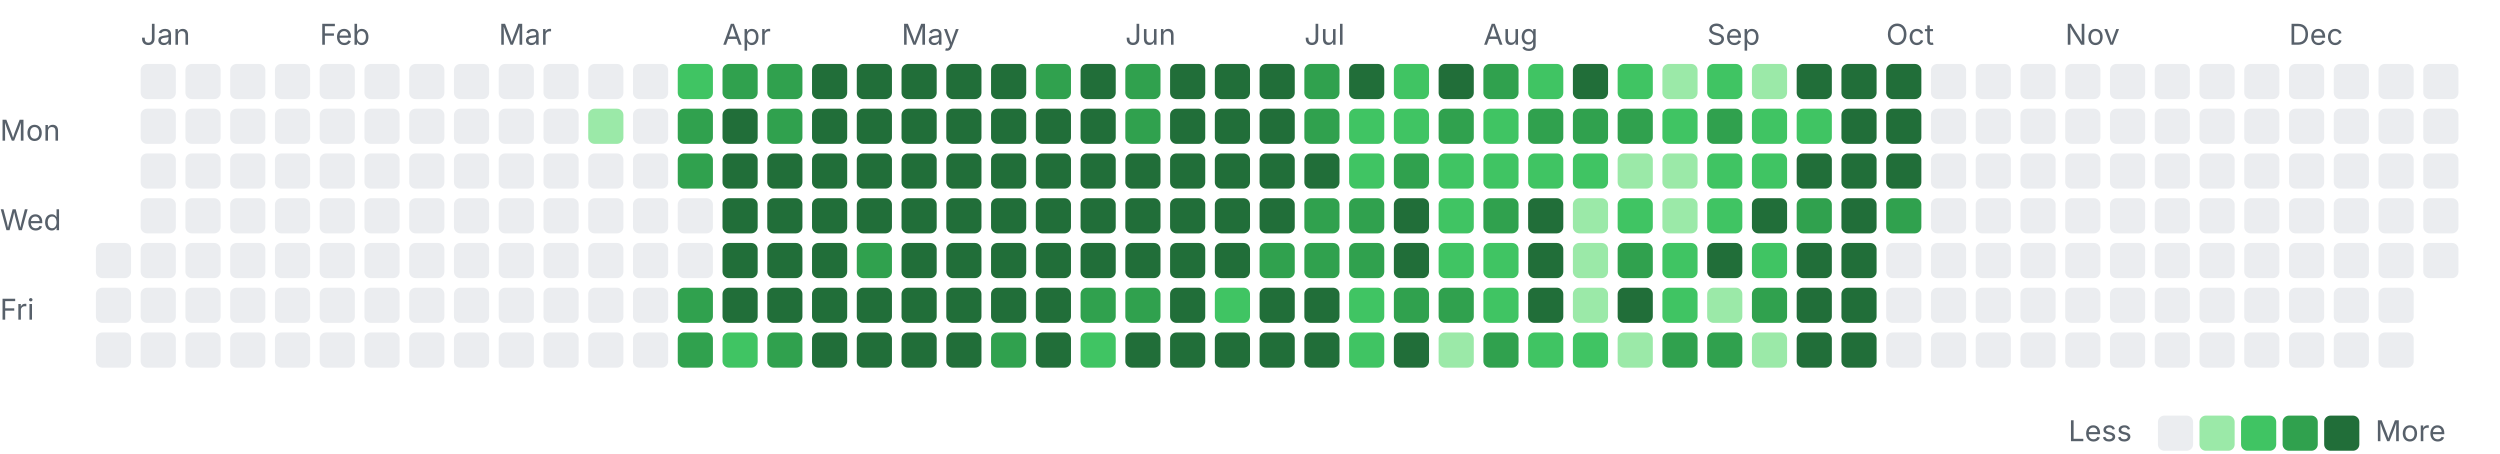
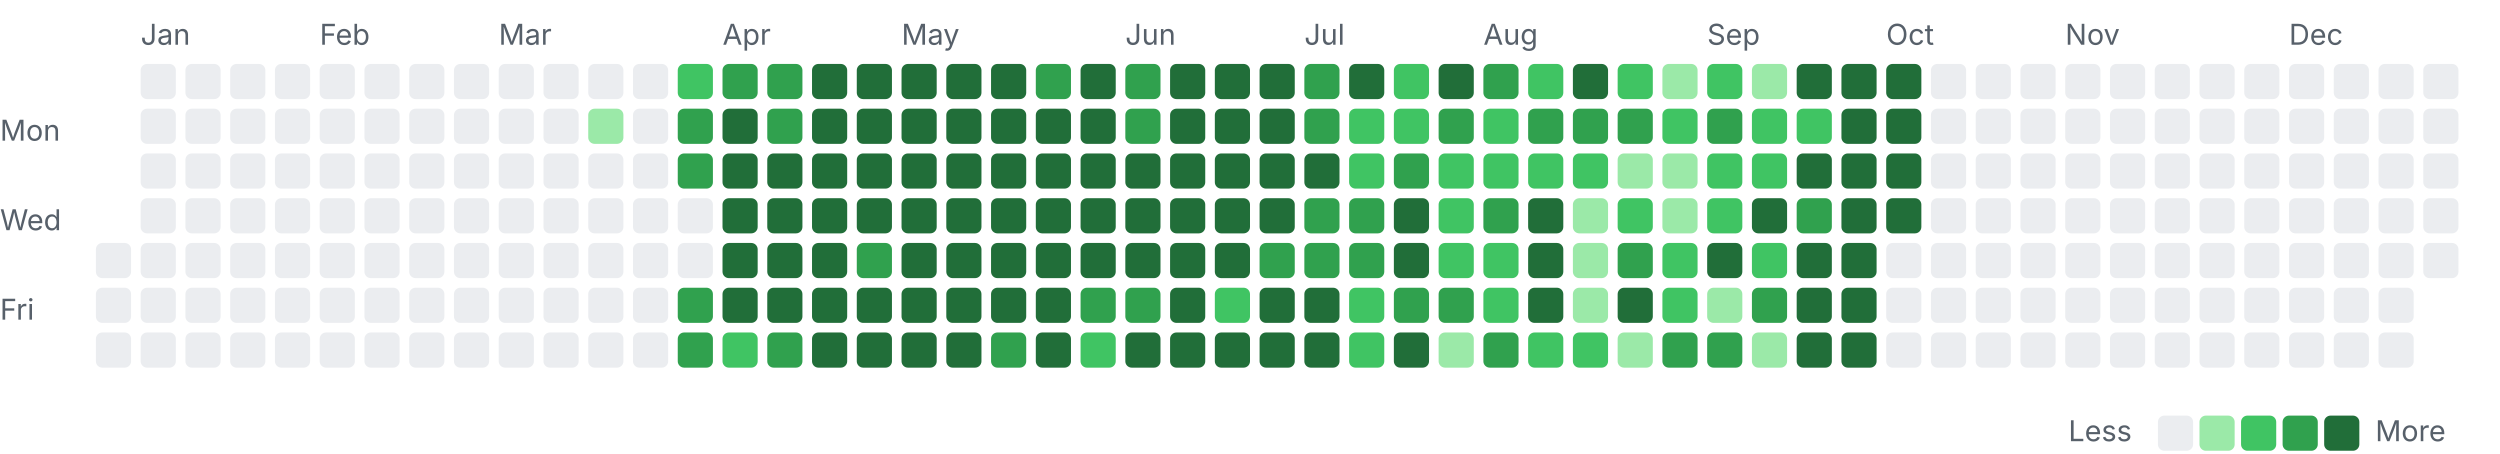
<svg xmlns="http://www.w3.org/2000/svg" width="782" height="142" viewBox="0 0 782 142">
  <style>.l0{fill:#ebedf0}.l1{fill:#9be9a8}.l2{fill:#40c463}.l3{fill:#30a14e}.l4{fill:#216e39} .lbl{fill:#57606a;font:9px -apple-system,Segoe UI,sans-serif}@media(prefers-color-scheme:dark){.l0{fill:#161b22}.l1{fill:#0e4429}.l2{fill:#006d32}.l3{fill:#26a641}.l4{fill:#39d353} .lbl{fill:#8b949e}}</style>
  <text class="lbl" x="44" y="14">Jan</text>
  <text class="lbl" x="100" y="14">Feb</text>
  <text class="lbl" x="156" y="14">Mar</text>
  <text class="lbl" x="226" y="14">Apr</text>
  <text class="lbl" x="282" y="14">May</text>
  <text class="lbl" x="352" y="14">Jun</text>
  <text class="lbl" x="408" y="14">Jul</text>
  <text class="lbl" x="464" y="14">Aug</text>
  <text class="lbl" x="534" y="14">Sep</text>
  <text class="lbl" x="590" y="14">Oct</text>
  <text class="lbl" x="646" y="14">Nov</text>
  <text class="lbl" x="716" y="14">Dec</text>
  <text class="lbl" x="0" y="44">Mon</text>
  <text class="lbl" x="0" y="72">Wed</text>
  <text class="lbl" x="0" y="100">Fri</text>
  <rect class="l0" x="30" y="76" width="11" height="11" rx="2" />
  <rect class="l0" x="30" y="90" width="11" height="11" rx="2" />
  <rect class="l0" x="30" y="104" width="11" height="11" rx="2" />
  <rect class="l0" x="44" y="20" width="11" height="11" rx="2" />
  <rect class="l0" x="44" y="34" width="11" height="11" rx="2" />
  <rect class="l0" x="44" y="48" width="11" height="11" rx="2" />
  <rect class="l0" x="44" y="62" width="11" height="11" rx="2" />
  <rect class="l0" x="44" y="76" width="11" height="11" rx="2" />
  <rect class="l0" x="44" y="90" width="11" height="11" rx="2" />
  <rect class="l0" x="44" y="104" width="11" height="11" rx="2" />
  <rect class="l0" x="58" y="20" width="11" height="11" rx="2" />
  <rect class="l0" x="58" y="34" width="11" height="11" rx="2" />
  <rect class="l0" x="58" y="48" width="11" height="11" rx="2" />
  <rect class="l0" x="58" y="62" width="11" height="11" rx="2" />
  <rect class="l0" x="58" y="76" width="11" height="11" rx="2" />
  <rect class="l0" x="58" y="90" width="11" height="11" rx="2" />
  <rect class="l0" x="58" y="104" width="11" height="11" rx="2" />
  <rect class="l0" x="72" y="20" width="11" height="11" rx="2" />
  <rect class="l0" x="72" y="34" width="11" height="11" rx="2" />
  <rect class="l0" x="72" y="48" width="11" height="11" rx="2" />
  <rect class="l0" x="72" y="62" width="11" height="11" rx="2" />
  <rect class="l0" x="72" y="76" width="11" height="11" rx="2" />
  <rect class="l0" x="72" y="90" width="11" height="11" rx="2" />
  <rect class="l0" x="72" y="104" width="11" height="11" rx="2" />
  <rect class="l0" x="86" y="20" width="11" height="11" rx="2" />
  <rect class="l0" x="86" y="34" width="11" height="11" rx="2" />
  <rect class="l0" x="86" y="48" width="11" height="11" rx="2" />
  <rect class="l0" x="86" y="62" width="11" height="11" rx="2" />
  <rect class="l0" x="86" y="76" width="11" height="11" rx="2" />
  <rect class="l0" x="86" y="90" width="11" height="11" rx="2" />
  <rect class="l0" x="86" y="104" width="11" height="11" rx="2" />
  <rect class="l0" x="100" y="20" width="11" height="11" rx="2" />
  <rect class="l0" x="100" y="34" width="11" height="11" rx="2" />
  <rect class="l0" x="100" y="48" width="11" height="11" rx="2" />
  <rect class="l0" x="100" y="62" width="11" height="11" rx="2" />
  <rect class="l0" x="100" y="76" width="11" height="11" rx="2" />
  <rect class="l0" x="100" y="90" width="11" height="11" rx="2" />
  <rect class="l0" x="100" y="104" width="11" height="11" rx="2" />
  <rect class="l0" x="114" y="20" width="11" height="11" rx="2" />
  <rect class="l0" x="114" y="34" width="11" height="11" rx="2" />
  <rect class="l0" x="114" y="48" width="11" height="11" rx="2" />
  <rect class="l0" x="114" y="62" width="11" height="11" rx="2" />
  <rect class="l0" x="114" y="76" width="11" height="11" rx="2" />
  <rect class="l0" x="114" y="90" width="11" height="11" rx="2" />
  <rect class="l0" x="114" y="104" width="11" height="11" rx="2" />
  <rect class="l0" x="128" y="20" width="11" height="11" rx="2" />
  <rect class="l0" x="128" y="34" width="11" height="11" rx="2" />
  <rect class="l0" x="128" y="48" width="11" height="11" rx="2" />
  <rect class="l0" x="128" y="62" width="11" height="11" rx="2" />
  <rect class="l0" x="128" y="76" width="11" height="11" rx="2" />
  <rect class="l0" x="128" y="90" width="11" height="11" rx="2" />
  <rect class="l0" x="128" y="104" width="11" height="11" rx="2" />
  <rect class="l0" x="142" y="20" width="11" height="11" rx="2" />
  <rect class="l0" x="142" y="34" width="11" height="11" rx="2" />
  <rect class="l0" x="142" y="48" width="11" height="11" rx="2" />
  <rect class="l0" x="142" y="62" width="11" height="11" rx="2" />
  <rect class="l0" x="142" y="76" width="11" height="11" rx="2" />
  <rect class="l0" x="142" y="90" width="11" height="11" rx="2" />
  <rect class="l0" x="142" y="104" width="11" height="11" rx="2" />
  <rect class="l0" x="156" y="20" width="11" height="11" rx="2" />
  <rect class="l0" x="156" y="34" width="11" height="11" rx="2" />
  <rect class="l0" x="156" y="48" width="11" height="11" rx="2" />
  <rect class="l0" x="156" y="62" width="11" height="11" rx="2" />
  <rect class="l0" x="156" y="76" width="11" height="11" rx="2" />
  <rect class="l0" x="156" y="90" width="11" height="11" rx="2" />
  <rect class="l0" x="156" y="104" width="11" height="11" rx="2" />
  <rect class="l0" x="170" y="20" width="11" height="11" rx="2" />
  <rect class="l0" x="170" y="34" width="11" height="11" rx="2" />
  <rect class="l0" x="170" y="48" width="11" height="11" rx="2" />
  <rect class="l0" x="170" y="62" width="11" height="11" rx="2" />
  <rect class="l0" x="170" y="76" width="11" height="11" rx="2" />
  <rect class="l0" x="170" y="90" width="11" height="11" rx="2" />
  <rect class="l0" x="170" y="104" width="11" height="11" rx="2" />
  <rect class="l0" x="184" y="20" width="11" height="11" rx="2" />
  <rect class="l1" x="184" y="34" width="11" height="11" rx="2" />
  <rect class="l0" x="184" y="48" width="11" height="11" rx="2" />
  <rect class="l0" x="184" y="62" width="11" height="11" rx="2" />
  <rect class="l0" x="184" y="76" width="11" height="11" rx="2" />
  <rect class="l0" x="184" y="90" width="11" height="11" rx="2" />
  <rect class="l0" x="184" y="104" width="11" height="11" rx="2" />
  <rect class="l0" x="198" y="20" width="11" height="11" rx="2" />
  <rect class="l0" x="198" y="34" width="11" height="11" rx="2" />
  <rect class="l0" x="198" y="48" width="11" height="11" rx="2" />
  <rect class="l0" x="198" y="62" width="11" height="11" rx="2" />
  <rect class="l0" x="198" y="76" width="11" height="11" rx="2" />
  <rect class="l0" x="198" y="90" width="11" height="11" rx="2" />
  <rect class="l0" x="198" y="104" width="11" height="11" rx="2" />
  <rect class="l2" x="212" y="20" width="11" height="11" rx="2" />
  <rect class="l3" x="212" y="34" width="11" height="11" rx="2" />
  <rect class="l3" x="212" y="48" width="11" height="11" rx="2" />
  <rect class="l0" x="212" y="62" width="11" height="11" rx="2" />
  <rect class="l0" x="212" y="76" width="11" height="11" rx="2" />
  <rect class="l3" x="212" y="90" width="11" height="11" rx="2" />
  <rect class="l3" x="212" y="104" width="11" height="11" rx="2" />
  <rect class="l3" x="226" y="20" width="11" height="11" rx="2" />
  <rect class="l4" x="226" y="34" width="11" height="11" rx="2" />
  <rect class="l4" x="226" y="48" width="11" height="11" rx="2" />
  <rect class="l4" x="226" y="62" width="11" height="11" rx="2" />
  <rect class="l4" x="226" y="76" width="11" height="11" rx="2" />
  <rect class="l4" x="226" y="90" width="11" height="11" rx="2" />
  <rect class="l2" x="226" y="104" width="11" height="11" rx="2" />
  <rect class="l3" x="240" y="20" width="11" height="11" rx="2" />
  <rect class="l3" x="240" y="34" width="11" height="11" rx="2" />
  <rect class="l4" x="240" y="48" width="11" height="11" rx="2" />
  <rect class="l4" x="240" y="62" width="11" height="11" rx="2" />
  <rect class="l4" x="240" y="76" width="11" height="11" rx="2" />
  <rect class="l4" x="240" y="90" width="11" height="11" rx="2" />
  <rect class="l3" x="240" y="104" width="11" height="11" rx="2" />
  <rect class="l4" x="254" y="20" width="11" height="11" rx="2" />
  <rect class="l4" x="254" y="34" width="11" height="11" rx="2" />
  <rect class="l4" x="254" y="48" width="11" height="11" rx="2" />
  <rect class="l4" x="254" y="62" width="11" height="11" rx="2" />
  <rect class="l4" x="254" y="76" width="11" height="11" rx="2" />
  <rect class="l4" x="254" y="90" width="11" height="11" rx="2" />
  <rect class="l4" x="254" y="104" width="11" height="11" rx="2" />
  <rect class="l4" x="268" y="20" width="11" height="11" rx="2" />
  <rect class="l4" x="268" y="34" width="11" height="11" rx="2" />
  <rect class="l4" x="268" y="48" width="11" height="11" rx="2" />
  <rect class="l4" x="268" y="62" width="11" height="11" rx="2" />
  <rect class="l3" x="268" y="76" width="11" height="11" rx="2" />
  <rect class="l4" x="268" y="90" width="11" height="11" rx="2" />
  <rect class="l4" x="268" y="104" width="11" height="11" rx="2" />
  <rect class="l4" x="282" y="20" width="11" height="11" rx="2" />
  <rect class="l4" x="282" y="34" width="11" height="11" rx="2" />
  <rect class="l4" x="282" y="48" width="11" height="11" rx="2" />
  <rect class="l4" x="282" y="62" width="11" height="11" rx="2" />
  <rect class="l4" x="282" y="76" width="11" height="11" rx="2" />
  <rect class="l4" x="282" y="90" width="11" height="11" rx="2" />
  <rect class="l4" x="282" y="104" width="11" height="11" rx="2" />
  <rect class="l4" x="296" y="20" width="11" height="11" rx="2" />
  <rect class="l4" x="296" y="34" width="11" height="11" rx="2" />
  <rect class="l4" x="296" y="48" width="11" height="11" rx="2" />
  <rect class="l4" x="296" y="62" width="11" height="11" rx="2" />
  <rect class="l4" x="296" y="76" width="11" height="11" rx="2" />
  <rect class="l4" x="296" y="90" width="11" height="11" rx="2" />
  <rect class="l4" x="296" y="104" width="11" height="11" rx="2" />
  <rect class="l4" x="310" y="20" width="11" height="11" rx="2" />
  <rect class="l4" x="310" y="34" width="11" height="11" rx="2" />
  <rect class="l4" x="310" y="48" width="11" height="11" rx="2" />
  <rect class="l4" x="310" y="62" width="11" height="11" rx="2" />
  <rect class="l4" x="310" y="76" width="11" height="11" rx="2" />
  <rect class="l4" x="310" y="90" width="11" height="11" rx="2" />
  <rect class="l3" x="310" y="104" width="11" height="11" rx="2" />
  <rect class="l3" x="324" y="20" width="11" height="11" rx="2" />
  <rect class="l4" x="324" y="34" width="11" height="11" rx="2" />
  <rect class="l4" x="324" y="48" width="11" height="11" rx="2" />
  <rect class="l4" x="324" y="62" width="11" height="11" rx="2" />
  <rect class="l4" x="324" y="76" width="11" height="11" rx="2" />
  <rect class="l4" x="324" y="90" width="11" height="11" rx="2" />
  <rect class="l4" x="324" y="104" width="11" height="11" rx="2" />
  <rect class="l4" x="338" y="20" width="11" height="11" rx="2" />
  <rect class="l4" x="338" y="34" width="11" height="11" rx="2" />
  <rect class="l4" x="338" y="48" width="11" height="11" rx="2" />
  <rect class="l4" x="338" y="62" width="11" height="11" rx="2" />
  <rect class="l4" x="338" y="76" width="11" height="11" rx="2" />
  <rect class="l3" x="338" y="90" width="11" height="11" rx="2" />
  <rect class="l2" x="338" y="104" width="11" height="11" rx="2" />
  <rect class="l3" x="352" y="20" width="11" height="11" rx="2" />
  <rect class="l3" x="352" y="34" width="11" height="11" rx="2" />
  <rect class="l4" x="352" y="48" width="11" height="11" rx="2" />
  <rect class="l4" x="352" y="62" width="11" height="11" rx="2" />
  <rect class="l4" x="352" y="76" width="11" height="11" rx="2" />
  <rect class="l3" x="352" y="90" width="11" height="11" rx="2" />
  <rect class="l4" x="352" y="104" width="11" height="11" rx="2" />
  <rect class="l4" x="366" y="20" width="11" height="11" rx="2" />
  <rect class="l4" x="366" y="34" width="11" height="11" rx="2" />
  <rect class="l4" x="366" y="48" width="11" height="11" rx="2" />
  <rect class="l4" x="366" y="62" width="11" height="11" rx="2" />
  <rect class="l4" x="366" y="76" width="11" height="11" rx="2" />
  <rect class="l4" x="366" y="90" width="11" height="11" rx="2" />
  <rect class="l4" x="366" y="104" width="11" height="11" rx="2" />
  <rect class="l4" x="380" y="20" width="11" height="11" rx="2" />
  <rect class="l4" x="380" y="34" width="11" height="11" rx="2" />
  <rect class="l4" x="380" y="48" width="11" height="11" rx="2" />
  <rect class="l4" x="380" y="62" width="11" height="11" rx="2" />
  <rect class="l4" x="380" y="76" width="11" height="11" rx="2" />
  <rect class="l2" x="380" y="90" width="11" height="11" rx="2" />
  <rect class="l4" x="380" y="104" width="11" height="11" rx="2" />
  <rect class="l4" x="394" y="20" width="11" height="11" rx="2" />
  <rect class="l4" x="394" y="34" width="11" height="11" rx="2" />
  <rect class="l4" x="394" y="48" width="11" height="11" rx="2" />
  <rect class="l4" x="394" y="62" width="11" height="11" rx="2" />
  <rect class="l3" x="394" y="76" width="11" height="11" rx="2" />
  <rect class="l4" x="394" y="90" width="11" height="11" rx="2" />
  <rect class="l4" x="394" y="104" width="11" height="11" rx="2" />
  <rect class="l3" x="408" y="20" width="11" height="11" rx="2" />
  <rect class="l3" x="408" y="34" width="11" height="11" rx="2" />
  <rect class="l4" x="408" y="48" width="11" height="11" rx="2" />
  <rect class="l3" x="408" y="62" width="11" height="11" rx="2" />
  <rect class="l3" x="408" y="76" width="11" height="11" rx="2" />
  <rect class="l4" x="408" y="90" width="11" height="11" rx="2" />
  <rect class="l4" x="408" y="104" width="11" height="11" rx="2" />
  <rect class="l4" x="422" y="20" width="11" height="11" rx="2" />
  <rect class="l2" x="422" y="34" width="11" height="11" rx="2" />
  <rect class="l2" x="422" y="48" width="11" height="11" rx="2" />
  <rect class="l3" x="422" y="62" width="11" height="11" rx="2" />
  <rect class="l3" x="422" y="76" width="11" height="11" rx="2" />
  <rect class="l2" x="422" y="90" width="11" height="11" rx="2" />
  <rect class="l2" x="422" y="104" width="11" height="11" rx="2" />
  <rect class="l2" x="436" y="20" width="11" height="11" rx="2" />
  <rect class="l2" x="436" y="34" width="11" height="11" rx="2" />
  <rect class="l3" x="436" y="48" width="11" height="11" rx="2" />
  <rect class="l4" x="436" y="62" width="11" height="11" rx="2" />
  <rect class="l4" x="436" y="76" width="11" height="11" rx="2" />
  <rect class="l3" x="436" y="90" width="11" height="11" rx="2" />
  <rect class="l4" x="436" y="104" width="11" height="11" rx="2" />
  <rect class="l4" x="450" y="20" width="11" height="11" rx="2" />
  <rect class="l3" x="450" y="34" width="11" height="11" rx="2" />
  <rect class="l2" x="450" y="48" width="11" height="11" rx="2" />
  <rect class="l2" x="450" y="62" width="11" height="11" rx="2" />
  <rect class="l2" x="450" y="76" width="11" height="11" rx="2" />
  <rect class="l3" x="450" y="90" width="11" height="11" rx="2" />
  <rect class="l1" x="450" y="104" width="11" height="11" rx="2" />
  <rect class="l3" x="464" y="20" width="11" height="11" rx="2" />
  <rect class="l2" x="464" y="34" width="11" height="11" rx="2" />
  <rect class="l2" x="464" y="48" width="11" height="11" rx="2" />
  <rect class="l3" x="464" y="62" width="11" height="11" rx="2" />
  <rect class="l2" x="464" y="76" width="11" height="11" rx="2" />
  <rect class="l2" x="464" y="90" width="11" height="11" rx="2" />
  <rect class="l3" x="464" y="104" width="11" height="11" rx="2" />
  <rect class="l2" x="478" y="20" width="11" height="11" rx="2" />
  <rect class="l3" x="478" y="34" width="11" height="11" rx="2" />
  <rect class="l2" x="478" y="48" width="11" height="11" rx="2" />
  <rect class="l4" x="478" y="62" width="11" height="11" rx="2" />
  <rect class="l4" x="478" y="76" width="11" height="11" rx="2" />
  <rect class="l4" x="478" y="90" width="11" height="11" rx="2" />
  <rect class="l2" x="478" y="104" width="11" height="11" rx="2" />
  <rect class="l4" x="492" y="20" width="11" height="11" rx="2" />
  <rect class="l3" x="492" y="34" width="11" height="11" rx="2" />
  <rect class="l2" x="492" y="48" width="11" height="11" rx="2" />
  <rect class="l1" x="492" y="62" width="11" height="11" rx="2" />
  <rect class="l1" x="492" y="76" width="11" height="11" rx="2" />
  <rect class="l1" x="492" y="90" width="11" height="11" rx="2" />
  <rect class="l2" x="492" y="104" width="11" height="11" rx="2" />
  <rect class="l2" x="506" y="20" width="11" height="11" rx="2" />
  <rect class="l3" x="506" y="34" width="11" height="11" rx="2" />
  <rect class="l1" x="506" y="48" width="11" height="11" rx="2" />
  <rect class="l2" x="506" y="62" width="11" height="11" rx="2" />
  <rect class="l3" x="506" y="76" width="11" height="11" rx="2" />
  <rect class="l4" x="506" y="90" width="11" height="11" rx="2" />
  <rect class="l1" x="506" y="104" width="11" height="11" rx="2" />
  <rect class="l1" x="520" y="20" width="11" height="11" rx="2" />
  <rect class="l2" x="520" y="34" width="11" height="11" rx="2" />
  <rect class="l1" x="520" y="48" width="11" height="11" rx="2" />
  <rect class="l1" x="520" y="62" width="11" height="11" rx="2" />
  <rect class="l2" x="520" y="76" width="11" height="11" rx="2" />
  <rect class="l2" x="520" y="90" width="11" height="11" rx="2" />
  <rect class="l3" x="520" y="104" width="11" height="11" rx="2" />
  <rect class="l2" x="534" y="20" width="11" height="11" rx="2" />
  <rect class="l3" x="534" y="34" width="11" height="11" rx="2" />
  <rect class="l2" x="534" y="48" width="11" height="11" rx="2" />
  <rect class="l2" x="534" y="62" width="11" height="11" rx="2" />
  <rect class="l4" x="534" y="76" width="11" height="11" rx="2" />
  <rect class="l1" x="534" y="90" width="11" height="11" rx="2" />
  <rect class="l3" x="534" y="104" width="11" height="11" rx="2" />
  <rect class="l1" x="548" y="20" width="11" height="11" rx="2" />
  <rect class="l2" x="548" y="34" width="11" height="11" rx="2" />
  <rect class="l2" x="548" y="48" width="11" height="11" rx="2" />
  <rect class="l4" x="548" y="62" width="11" height="11" rx="2" />
  <rect class="l2" x="548" y="76" width="11" height="11" rx="2" />
  <rect class="l3" x="548" y="90" width="11" height="11" rx="2" />
  <rect class="l1" x="548" y="104" width="11" height="11" rx="2" />
  <rect class="l4" x="562" y="20" width="11" height="11" rx="2" />
  <rect class="l2" x="562" y="34" width="11" height="11" rx="2" />
  <rect class="l4" x="562" y="48" width="11" height="11" rx="2" />
  <rect class="l3" x="562" y="62" width="11" height="11" rx="2" />
  <rect class="l4" x="562" y="76" width="11" height="11" rx="2" />
  <rect class="l4" x="562" y="90" width="11" height="11" rx="2" />
  <rect class="l4" x="562" y="104" width="11" height="11" rx="2" />
  <rect class="l4" x="576" y="20" width="11" height="11" rx="2" />
  <rect class="l4" x="576" y="34" width="11" height="11" rx="2" />
  <rect class="l4" x="576" y="48" width="11" height="11" rx="2" />
  <rect class="l4" x="576" y="62" width="11" height="11" rx="2" />
  <rect class="l4" x="576" y="76" width="11" height="11" rx="2" />
  <rect class="l4" x="576" y="90" width="11" height="11" rx="2" />
  <rect class="l4" x="576" y="104" width="11" height="11" rx="2" />
  <rect class="l4" x="590" y="20" width="11" height="11" rx="2" />
  <rect class="l4" x="590" y="34" width="11" height="11" rx="2" />
  <rect class="l4" x="590" y="48" width="11" height="11" rx="2" />
-   <rect class="l3" x="590" y="62" width="11" height="11" rx="2" />
+   <rect class="l4" x="590" y="62" width="11" height="11" rx="2" />
  <rect class="l0" x="590" y="76" width="11" height="11" rx="2" />
  <rect class="l0" x="590" y="90" width="11" height="11" rx="2" />
  <rect class="l0" x="590" y="104" width="11" height="11" rx="2" />
  <rect class="l0" x="604" y="20" width="11" height="11" rx="2" />
  <rect class="l0" x="604" y="34" width="11" height="11" rx="2" />
  <rect class="l0" x="604" y="48" width="11" height="11" rx="2" />
  <rect class="l0" x="604" y="62" width="11" height="11" rx="2" />
  <rect class="l0" x="604" y="76" width="11" height="11" rx="2" />
  <rect class="l0" x="604" y="90" width="11" height="11" rx="2" />
  <rect class="l0" x="604" y="104" width="11" height="11" rx="2" />
  <rect class="l0" x="618" y="20" width="11" height="11" rx="2" />
  <rect class="l0" x="618" y="34" width="11" height="11" rx="2" />
  <rect class="l0" x="618" y="48" width="11" height="11" rx="2" />
  <rect class="l0" x="618" y="62" width="11" height="11" rx="2" />
  <rect class="l0" x="618" y="76" width="11" height="11" rx="2" />
  <rect class="l0" x="618" y="90" width="11" height="11" rx="2" />
  <rect class="l0" x="618" y="104" width="11" height="11" rx="2" />
  <rect class="l0" x="632" y="20" width="11" height="11" rx="2" />
  <rect class="l0" x="632" y="34" width="11" height="11" rx="2" />
  <rect class="l0" x="632" y="48" width="11" height="11" rx="2" />
  <rect class="l0" x="632" y="62" width="11" height="11" rx="2" />
  <rect class="l0" x="632" y="76" width="11" height="11" rx="2" />
  <rect class="l0" x="632" y="90" width="11" height="11" rx="2" />
  <rect class="l0" x="632" y="104" width="11" height="11" rx="2" />
  <rect class="l0" x="646" y="20" width="11" height="11" rx="2" />
  <rect class="l0" x="646" y="34" width="11" height="11" rx="2" />
  <rect class="l0" x="646" y="48" width="11" height="11" rx="2" />
  <rect class="l0" x="646" y="62" width="11" height="11" rx="2" />
  <rect class="l0" x="646" y="76" width="11" height="11" rx="2" />
  <rect class="l0" x="646" y="90" width="11" height="11" rx="2" />
  <rect class="l0" x="646" y="104" width="11" height="11" rx="2" />
  <rect class="l0" x="660" y="20" width="11" height="11" rx="2" />
  <rect class="l0" x="660" y="34" width="11" height="11" rx="2" />
  <rect class="l0" x="660" y="48" width="11" height="11" rx="2" />
  <rect class="l0" x="660" y="62" width="11" height="11" rx="2" />
  <rect class="l0" x="660" y="76" width="11" height="11" rx="2" />
  <rect class="l0" x="660" y="90" width="11" height="11" rx="2" />
  <rect class="l0" x="660" y="104" width="11" height="11" rx="2" />
  <rect class="l0" x="674" y="20" width="11" height="11" rx="2" />
  <rect class="l0" x="674" y="34" width="11" height="11" rx="2" />
  <rect class="l0" x="674" y="48" width="11" height="11" rx="2" />
  <rect class="l0" x="674" y="62" width="11" height="11" rx="2" />
  <rect class="l0" x="674" y="76" width="11" height="11" rx="2" />
  <rect class="l0" x="674" y="90" width="11" height="11" rx="2" />
  <rect class="l0" x="674" y="104" width="11" height="11" rx="2" />
  <rect class="l0" x="688" y="20" width="11" height="11" rx="2" />
  <rect class="l0" x="688" y="34" width="11" height="11" rx="2" />
  <rect class="l0" x="688" y="48" width="11" height="11" rx="2" />
  <rect class="l0" x="688" y="62" width="11" height="11" rx="2" />
  <rect class="l0" x="688" y="76" width="11" height="11" rx="2" />
  <rect class="l0" x="688" y="90" width="11" height="11" rx="2" />
  <rect class="l0" x="688" y="104" width="11" height="11" rx="2" />
  <rect class="l0" x="702" y="20" width="11" height="11" rx="2" />
  <rect class="l0" x="702" y="34" width="11" height="11" rx="2" />
  <rect class="l0" x="702" y="48" width="11" height="11" rx="2" />
  <rect class="l0" x="702" y="62" width="11" height="11" rx="2" />
  <rect class="l0" x="702" y="76" width="11" height="11" rx="2" />
  <rect class="l0" x="702" y="90" width="11" height="11" rx="2" />
  <rect class="l0" x="702" y="104" width="11" height="11" rx="2" />
  <rect class="l0" x="716" y="20" width="11" height="11" rx="2" />
  <rect class="l0" x="716" y="34" width="11" height="11" rx="2" />
  <rect class="l0" x="716" y="48" width="11" height="11" rx="2" />
  <rect class="l0" x="716" y="62" width="11" height="11" rx="2" />
  <rect class="l0" x="716" y="76" width="11" height="11" rx="2" />
  <rect class="l0" x="716" y="90" width="11" height="11" rx="2" />
  <rect class="l0" x="716" y="104" width="11" height="11" rx="2" />
  <rect class="l0" x="730" y="20" width="11" height="11" rx="2" />
  <rect class="l0" x="730" y="34" width="11" height="11" rx="2" />
  <rect class="l0" x="730" y="48" width="11" height="11" rx="2" />
  <rect class="l0" x="730" y="62" width="11" height="11" rx="2" />
  <rect class="l0" x="730" y="76" width="11" height="11" rx="2" />
  <rect class="l0" x="730" y="90" width="11" height="11" rx="2" />
  <rect class="l0" x="730" y="104" width="11" height="11" rx="2" />
  <rect class="l0" x="744" y="20" width="11" height="11" rx="2" />
  <rect class="l0" x="744" y="34" width="11" height="11" rx="2" />
  <rect class="l0" x="744" y="48" width="11" height="11" rx="2" />
  <rect class="l0" x="744" y="62" width="11" height="11" rx="2" />
  <rect class="l0" x="744" y="76" width="11" height="11" rx="2" />
  <rect class="l0" x="744" y="90" width="11" height="11" rx="2" />
  <rect class="l0" x="744" y="104" width="11" height="11" rx="2" />
  <rect class="l0" x="758" y="20" width="11" height="11" rx="2" />
  <rect class="l0" x="758" y="34" width="11" height="11" rx="2" />
  <rect class="l0" x="758" y="48" width="11" height="11" rx="2" />
  <rect class="l0" x="758" y="62" width="11" height="11" rx="2" />
  <rect class="l0" x="758" y="76" width="11" height="11" rx="2" />
  <text class="lbl" x="647" y="138">Less</text>
  <rect class="l0" x="675" y="130" width="11" height="11" rx="2" />
  <rect class="l1" x="688" y="130" width="11" height="11" rx="2" />
  <rect class="l2" x="701" y="130" width="11" height="11" rx="2" />
  <rect class="l3" x="714" y="130" width="11" height="11" rx="2" />
  <rect class="l4" x="727" y="130" width="11" height="11" rx="2" />
  <text class="lbl" x="743" y="138">More</text>
</svg>
